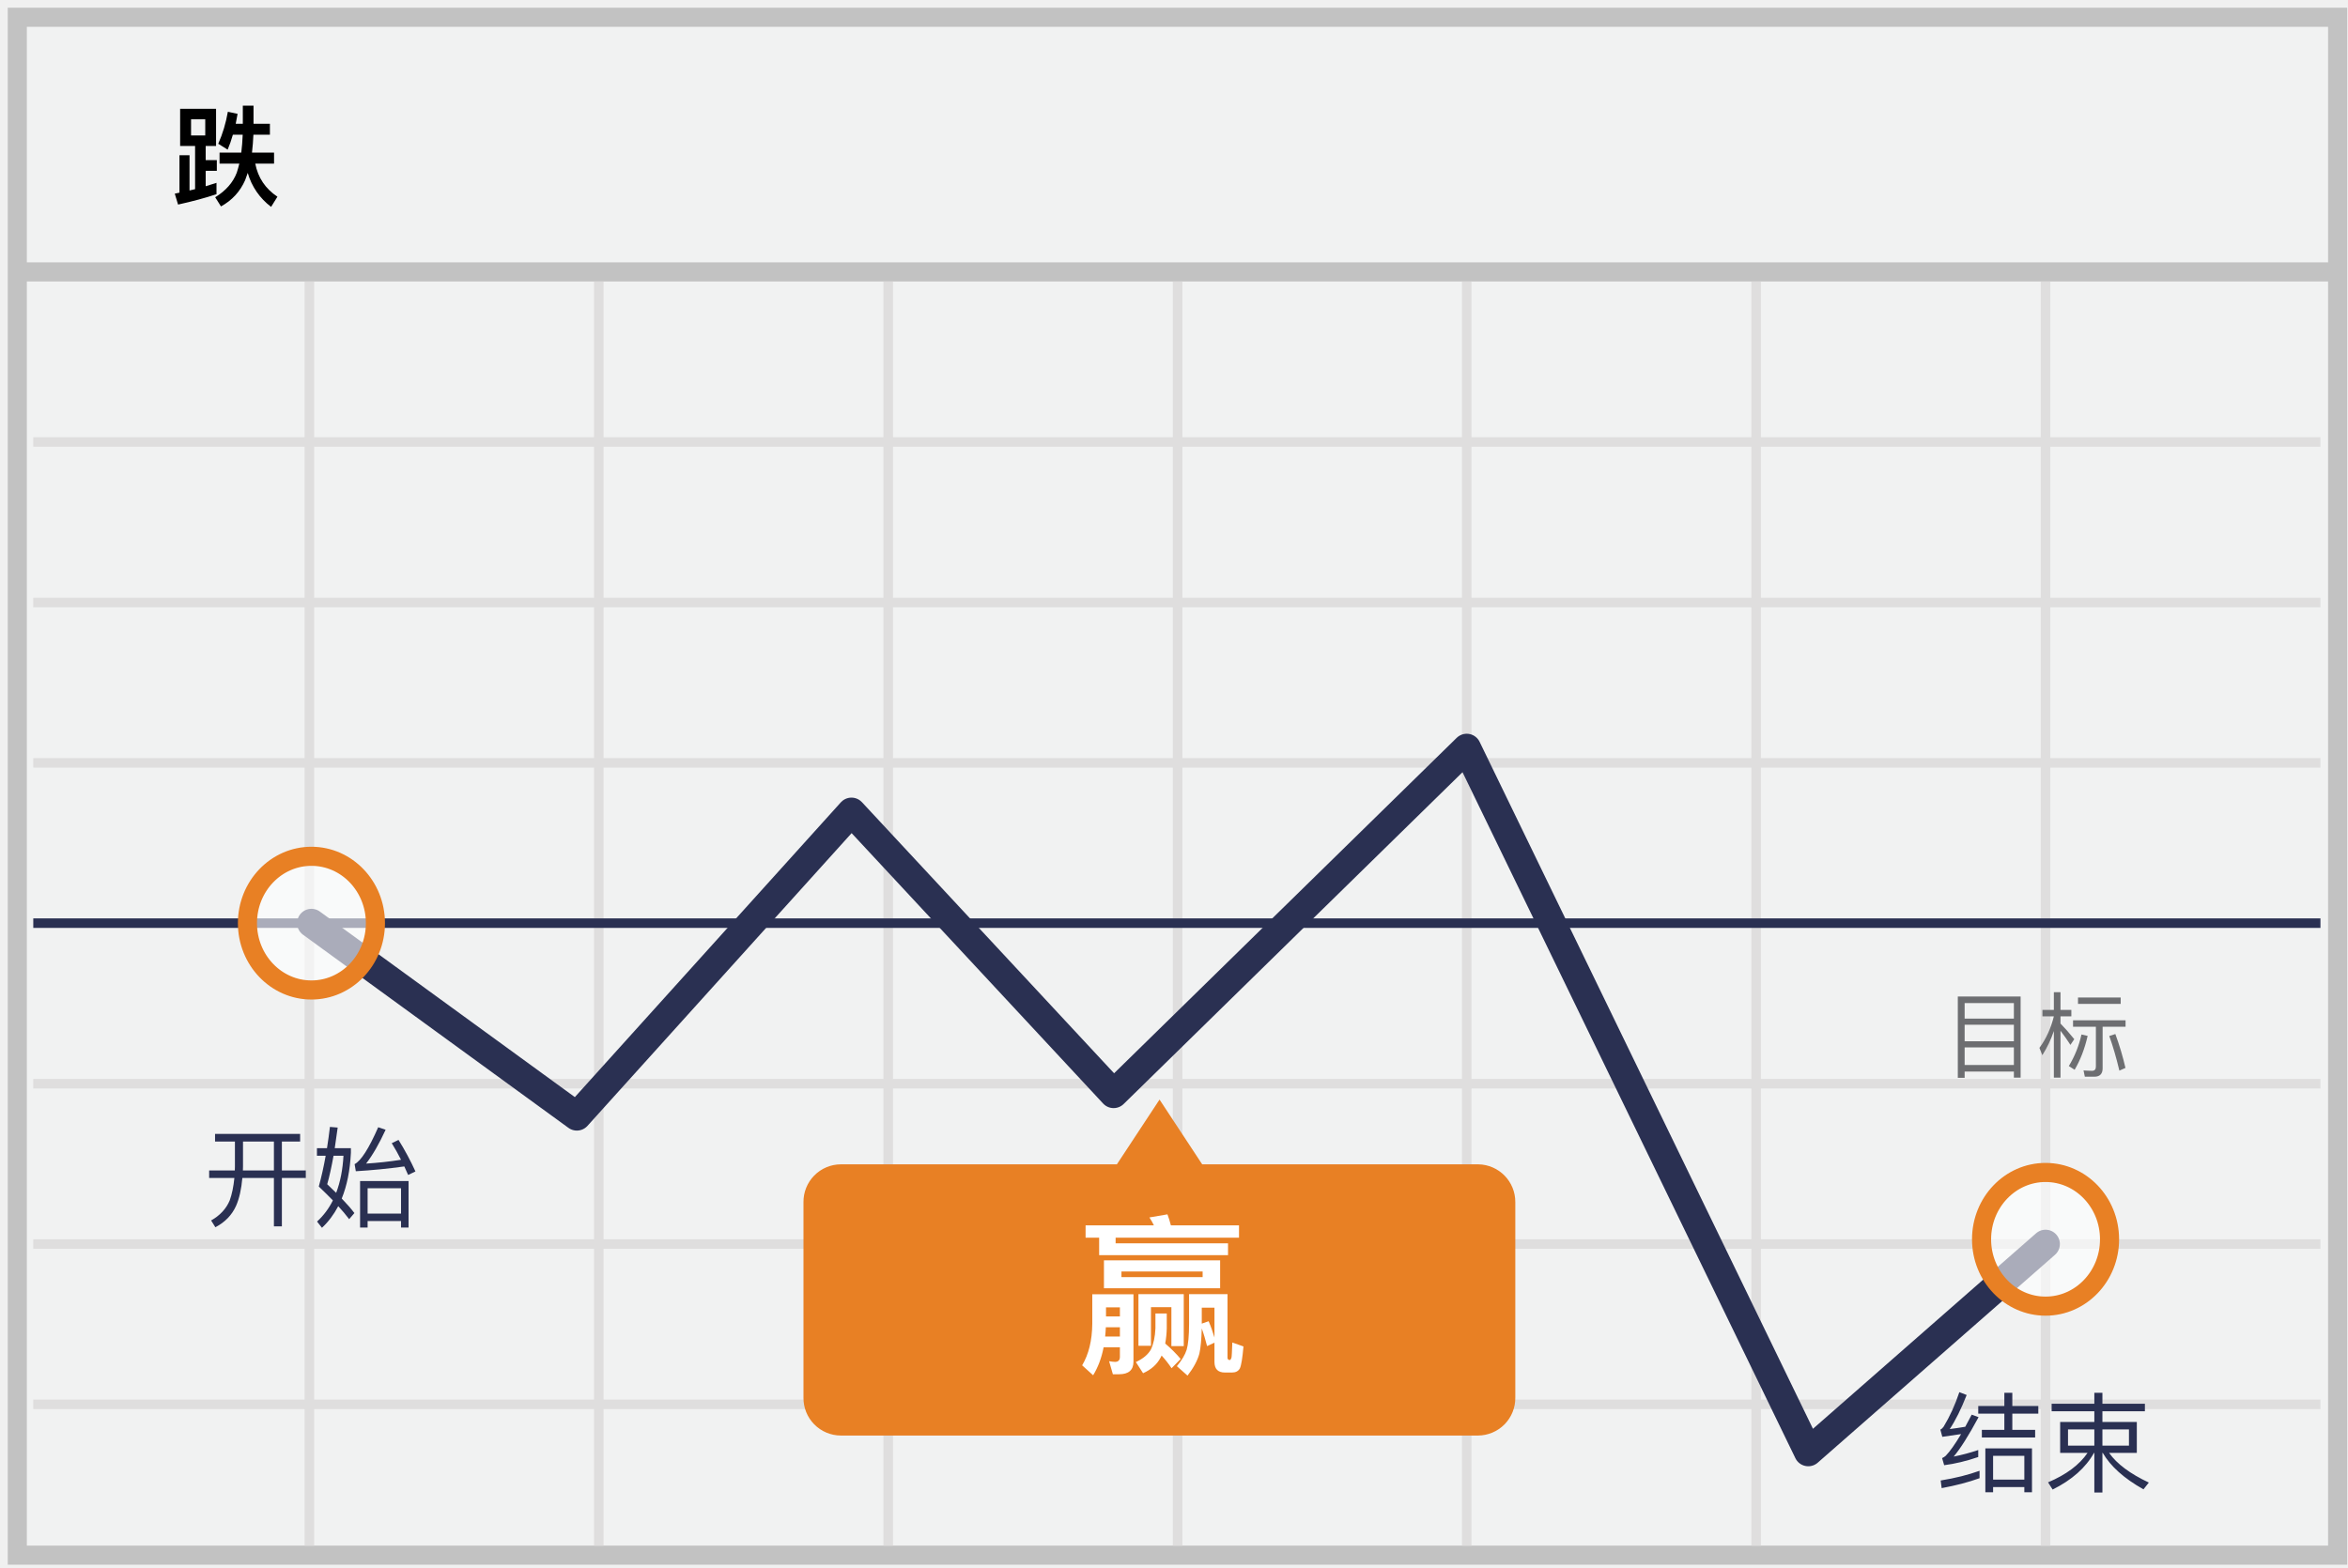
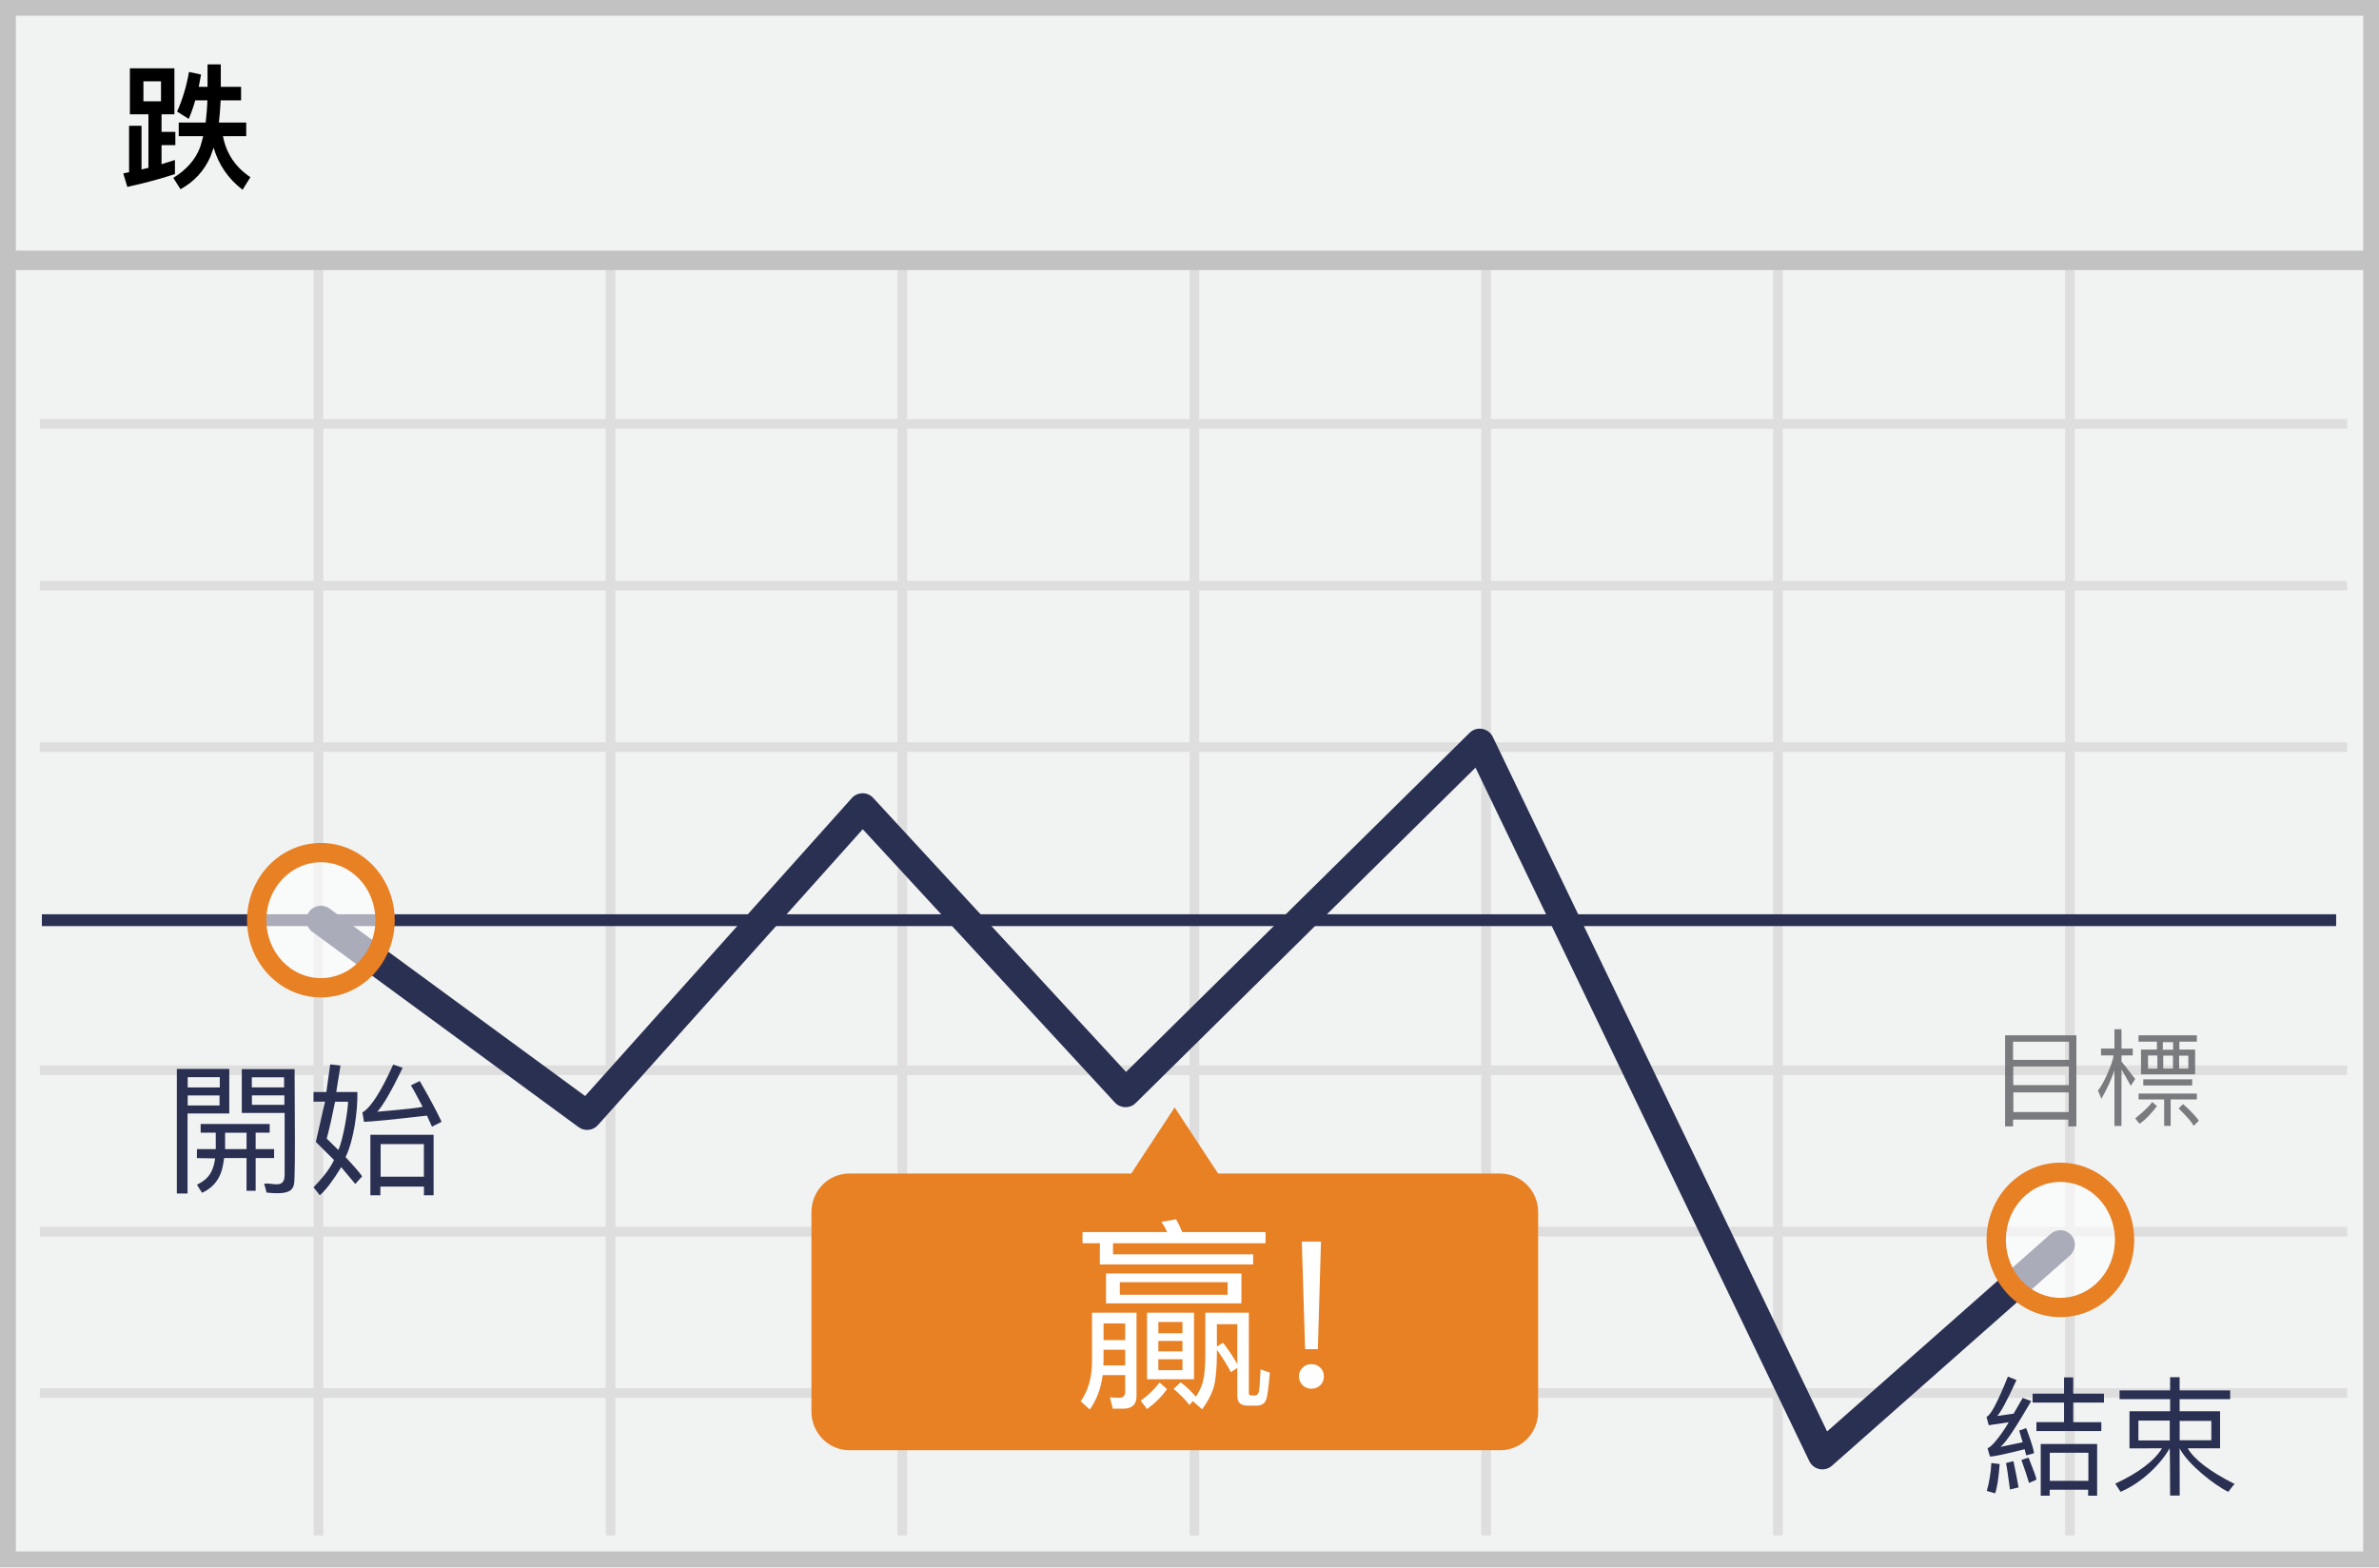
- <svg xmlns="http://www.w3.org/2000/svg" width="301" height="201">
-   <g transform="translate(2 2)" fill="none" fill-rule="evenodd">
-     <path stroke="#C2C2C2" stroke-width="2.448" fill="#F1F2F2" d="M.215.214h297.456V197.42H.215z" />
-     <path d="M.14 32.867h297.455" stroke="#C2C2C2" stroke-width="2.448" />
-     <path d="M2.266 54.673h293.202M2.266 75.266h293.202M2.266 95.821h293.202M2.266 136.97h293.202M2.266 157.525h293.202M2.266 178.08h293.202M37.658 34.118v162.09M74.76 34.118v162.09m37.102-162.09v162.09m37.101-162.09v162.09m37.063-162.09v162.09m37.102-162.09v162.09m37.1-162.09v162.09" stroke="#DFDEDE" stroke-width="1.224" />
-     <path d="M2.266 116.376h293.202" stroke="#2A3052" stroke-width="1.224" stroke-linejoin="round" />
-     <path stroke="#2A3052" stroke-width="3.672" stroke-linecap="round" stroke-linejoin="round" d="M37.924 116.376l34.025 24.765 35.203-39.024 33.607 36.142 45.266-44.334 43.785 90.26 30.418-26.66" />
-     <path d="M187.507 147.305h-35.393L146.646 139l-5.468 8.305h-35.393a4.81 4.81 0 0 0-3.404 1.434 4.798 4.798 0 0 0-1.38 3.42v25.069a4.798 4.798 0 0 0 1.38 3.421 4.81 4.81 0 0 0 3.404 1.433h81.684a4.81 4.81 0 0 0 3.403-1.433 4.798 4.798 0 0 0 1.381-3.421V152.16a4.82 4.82 0 0 0-4.746-4.855z" fill="#E88024" />
-     <ellipse cx="8.544" cy="9.188" rx="8.203" ry="8.571" opacity=".6" transform="translate(29.38 107.189)" fill="#FFF" />
-     <ellipse stroke="#E88024" stroke-width="2.448" cx="37.924" cy="116.376" rx="8.203" ry="8.571" />
-     <ellipse cx="8.595" cy="9.012" rx="8.203" ry="8.571" opacity=".6" transform="translate(251.633 147.906)" fill="#FFF" />
-     <ellipse stroke="#E88024" stroke-width="2.448" cx="260.228" cy="156.918" rx="8.203" ry="8.571" />
-     <path d="M21.092 11.954h4.606v4.76h-1.33v1.82h1.428v1.372h-1.428v1.974c.476-.14.938-.294 1.386-.434v1.456c-1.428.476-3.08.924-4.928 1.33l-.42-1.4.602-.126v-4.802h1.288v4.522c.252-.056.49-.112.714-.168v-5.544h-1.918v-4.76zm3.22 3.416v-2.072h-1.82v2.072h1.82zm3.542-.098c-.196.7-.42 1.33-.672 1.918l-1.204-.756c.574-1.288.98-2.66 1.232-4.102l1.246.266c-.084.448-.154.868-.238 1.274h.91v-2.324H30.5v2.324h2.1v1.4h-2.114a34.075 34.075 0 0 1-.182 2.296h2.828v1.414h-2.408c.35 1.806 1.302 3.22 2.842 4.242l-.812 1.302a8.292 8.292 0 0 1-2.996-4.354c-.112.336-.224.644-.336.938-.644 1.456-1.666 2.576-3.094 3.36l-.742-1.176c1.372-.84 2.296-1.904 2.772-3.164.112-.364.224-.742.322-1.148h-2.534v-1.414h2.786c.084-.714.154-1.484.182-2.296h-1.26z" fill="#000" fill-rule="nonzero" />
-     <path d="M25.568 143.402h10.906v.98h-2.338v3.71h3.066v.966h-3.066v6.202h-1.022v-6.202h-4.046c-.126 1.442-.392 2.632-.812 3.584-.532 1.176-1.414 2.086-2.646 2.73l-.546-.868c1.134-.644 1.932-1.498 2.38-2.562.294-.812.49-1.764.602-2.884h-3.234v-.966h3.29c0-.182.014-.35.014-.49v-3.22h-2.548v-.98zm3.584.98v3.22c0 .168-.014.336-.014.49h3.976v-3.71h-3.962zm11.144-1.876l.994.084a120.1 120.1 0 0 1-.378 2.646h2.072v.588c-.112 2.268-.504 4.214-1.176 5.866.658.686 1.204 1.302 1.624 1.862l-.672.784a21.617 21.617 0 0 0-1.4-1.666c-.56 1.064-1.246 1.988-2.086 2.772l-.63-.798a9.204 9.204 0 0 0 2.03-2.716 73.777 73.777 0 0 0-1.806-1.778c.336-1.218.63-2.534.882-3.948h-1.12v-.966h1.288c.14-.882.266-1.792.378-2.73zm.798 8.456c.532-1.4.84-2.982.938-4.76h-1.274c-.266 1.47-.532 2.688-.812 3.654.406.378.784.742 1.148 1.106zm9.282-1.512v5.964h-.966v-.84h-4.284v.84h-.966v-5.964h6.216zm-5.25 4.172h4.284v-3.248h-4.284v3.248zm-1.512-5.432l-.154-.91c.812-.42 1.82-1.988 3.024-4.732l.952.322c-.84 1.82-1.666 3.262-2.506 4.34a47.68 47.68 0 0 0 4.48-.49 26.867 26.867 0 0 0-1.19-2.128l.868-.42a35.347 35.347 0 0 1 2.17 4.046l-.938.448c-.168-.378-.322-.742-.49-1.092a77.818 77.818 0 0 1-6.216.616zM251.768 186.6v.952c-1.428.518-3.038.938-4.858 1.274l-.126-.98c1.904-.308 3.556-.728 4.984-1.246zm-2.59-10.08l.938.364c-.714 1.82-1.442 3.276-2.17 4.368a52.484 52.484 0 0 0 1.988-.294c.266-.504.546-1.022.826-1.554l.882.322c-1.274 2.366-2.338 4.046-3.192 5.054a24.89 24.89 0 0 0 3.15-.84v.896c-1.512.518-2.968.868-4.368 1.05l-.266-.91c.182-.084.336-.182.462-.294.532-.546 1.19-1.47 1.974-2.786-.798.126-1.596.238-2.408.35l-.252-.924c.154-.07.294-.196.42-.378.784-1.288 1.456-2.758 2.016-4.424zm2.422 1.778h3.346v-1.694h1.022v1.694h3.332v.98h-3.332v2.072h2.926v.98h-6.832v-.98h2.884v-2.072H251.6v-.98zm6.888 5.432v5.628h-.98v-.672h-4.004v.672h-.994v-5.628h5.978zm-4.984 4.004h4.004v-3.052h-4.004v3.052zm7.504-9.73h5.474v-1.4h1.036v1.4h5.446v.966h-5.446v1.372h4.41v3.962h-3.556c1.008 1.428 2.716 2.688 5.096 3.808l-.686.868c-2.478-1.386-4.214-2.94-5.222-4.676h-.042v5.082h-1.036v-5.082h-.042c-1.064 1.904-2.828 3.472-5.306 4.704l-.588-.924c2.324-.98 4.018-2.24 5.068-3.78H262.1v-3.962h4.382v-1.372h-5.474v-.966zm9.912 5.376v-2.086h-3.402v2.086h3.402zm-4.438 0v-2.086h-3.374v2.086h3.374z" fill="#2A3052" fill-rule="nonzero" />
-     <path d="M149.75 163.948v6.666h-1.584v-4.994h-2.618v4.95h-1.606v-6.622h5.808zm-2.838 7.876l-.132.264c-.462.88-1.21 1.54-2.244 2.002l-.924-1.43c.946-.44 1.584-.99 1.936-1.628.33-.704.528-1.606.572-2.706v-1.892h1.452v1.892a12.51 12.51 0 0 1-.198 1.958c.77.66 1.43 1.32 1.98 1.98l-1.166 1.188a13.248 13.248 0 0 0-1.276-1.628zm-9.746-16.698h8.756a8.727 8.727 0 0 0-.572-1.012l2.31-.396c.154.418.308.88.44 1.408h8.734v1.584h-15.818v.726h14.41v1.518h-16.522v-2.244h-1.738v-1.584zm2.354 4.488h14.894v3.586H139.52v-3.586zm12.65 2.156v-.726h-10.406v.726h10.406zm-12.408 6.424a18.77 18.77 0 0 1-.088 1.188h1.892v-1.188h-1.804zm1.804-1.386v-1.166h-1.782v1.166h1.782zm-2.09 3.96c-.264 1.386-.726 2.574-1.342 3.586l-1.408-1.276c.836-1.408 1.276-3.168 1.298-5.324v-3.784h5.28v8.646c0 1.056-.616 1.606-1.826 1.606h-.814l-.484-1.672c.264.044.528.088.77.088.396 0 .616-.22.616-.638v-1.232h-2.09zm16.456 3.234h-.902c-.902 0-1.342-.462-1.342-1.364v-2.464l-.946.44c-.22-.836-.44-1.606-.682-2.266-.044 1.386-.132 2.464-.308 3.234-.242.88-.748 1.826-1.518 2.816l-1.364-1.21c.638-.77 1.056-1.474 1.254-2.112.198-.682.308-1.782.308-3.322v-3.806h4.928v8.14c0 .198.088.308.286.308h.022c.066 0 .132-.11.198-.286.044-.176.066-.836.11-1.958l1.43.506c-.132 1.496-.286 2.442-.462 2.816-.198.352-.528.528-1.012.528zm-3.872-6.27l.88-.308c.286.66.528 1.364.748 2.09v-3.828h-1.628v2.046z" fill="#FFF" fill-rule="nonzero" />
-     <path d="M257.032 125.784v10.404h-.864v-.78h-6.312v.804h-.876v-10.428h8.052zm-7.176 8.784h6.312v-2.256h-6.312v2.256zm0-3.048h6.312v-2.112h-6.312v2.112zm0-2.904h6.312v-1.992h-6.312v1.992zm11.436-3.384h.852v2.268h1.392v.828h-1.392v.924c.588.6 1.176 1.272 1.764 2.004l-.492.732a25.109 25.109 0 0 0-1.272-1.812v6.012h-.852v-5.976a14.173 14.173 0 0 1-1.476 3.096l-.372-.936c.864-1.176 1.476-2.532 1.848-4.044h-1.464v-.828h1.464v-2.268zm3.54 5.424l.792.18c-.384 1.68-.948 3.12-1.668 4.344l-.744-.48a13.228 13.228 0 0 0 1.62-4.044zm4.344-.06a36.176 36.176 0 0 1 1.296 4.344l-.78.348c-.396-1.668-.828-3.144-1.296-4.44l.78-.252zm-2.688 5.472h-1.224l-.168-.804c.384.024.744.048 1.092.048.324 0 .492-.18.492-.528v-5.124h-2.928v-.828h6.732v.828h-2.94V135c0 .708-.36 1.068-1.056 1.068zm-2.1-10.152h5.472v.816h-5.472v-.816z" fill="#6D6E71" fill-rule="nonzero" />
+ <svg xmlns="http://www.w3.org/2000/svg" width="299px" height="197px" viewBox="0 0 299 197" version="1.1">
+   <g id="Page-1" stroke="none" stroke-width="1" fill="none" fill-rule="evenodd">
+     <g id="down">
+       <polygon id="Path" fill="#F1F2F2" points="0 0 299 0 299 197 0 197" />
+       <path d="M1.987,1.98 L1.987,195.02 L297.013,195.02 L297.013,1.98 L1.987,1.98 Z M299,0 L299,197 L0,197 L0,0 L299,0 Z" id="Path" fill="#C2C2C2" fill-rule="nonzero" />
+       <path d="M5,53.894 L5,52.687 L295,52.687 L295,53.894 L5,53.894 Z M5,74.221 L5,73.014 L295,73.014 L295,74.221 L5,74.221 Z M5,94.511 L5,93.304 L295,93.304 L295,94.511 L5,94.511 Z M5,135.129 L5,133.922 L295,133.922 L295,135.129 L5,135.129 Z M5,155.419 L5,154.212 L295,154.212 L295,155.419 L5,155.419 Z M5,175.709 L5,174.502 L295,174.502 L295,175.709 L5,175.709 Z M39.42,33 L40.629,33 L40.629,193 L39.42,193 L39.42,33 Z M76.129,33 L77.337,33 L77.337,193 L76.129,193 L76.129,33 Z M112.8,33 L114.008,33 L114.008,193 L112.8,193 L112.8,33 Z M149.508,33 L150.716,33 L150.716,193 L149.508,193 L149.508,33 Z M186.179,33 L187.387,33 L187.387,193 L186.179,193 L186.179,33 Z M222.85,33 L224.058,33 L224.058,193 L222.85,193 L222.85,33 Z M259.558,33 L260.767,33 L260.767,193 L259.558,193 L259.558,33 Z" id="Shape" fill="#DFDEDE" fill-rule="nonzero" />
+       <polygon id="Path" fill="#C2C2C2" fill-rule="nonzero" points="0.805 33.951 0.805 31.504 298.631 31.504 298.631 33.951" />
+       <path d="M188.509,147.514 L153.09,147.514 L147.635,139.206 L142.18,147.514 L106.76,147.514 C104.108,147.514 101.987,149.676 101.987,152.369 L101.987,177.443 C101.987,180.136 104.146,182.298 106.76,182.298 L188.547,182.298 C191.199,182.298 193.32,180.136 193.32,177.443 L193.32,152.369 C193.32,149.676 191.161,147.514 188.509,147.514 Z" id="Path" fill="#E88024" />
+       <path d="M16.326,8.587 L21.919,8.587 L21.919,14.367 L20.304,14.367 L20.304,16.577 L22.038,16.577 L22.038,18.243 L20.304,18.243 L20.304,20.64 C20.882,20.47 21.443,20.283 21.987,20.113 L21.987,21.881 C20.253,22.459 18.247,23.003 16.003,23.496 L15.493,21.796 L16.224,21.643 L16.224,15.812 L17.788,15.812 L17.788,21.303 C18.094,21.235 18.383,21.167 18.655,21.099 L18.655,14.367 L16.326,14.367 L16.326,8.587 Z M20.236,12.735 L20.236,10.219 L18.026,10.219 L18.026,12.735 L20.236,12.735 Z M24.537,12.616 C24.299,13.466 24.027,14.231 23.721,14.945 L22.259,14.027 C22.956,12.463 23.449,10.797 23.755,9.046 L25.268,9.369 C25.166,9.913 25.081,10.423 24.979,10.916 L26.084,10.916 L26.084,8.094 L27.75,8.094 L27.75,10.916 L30.3,10.916 L30.3,12.616 L27.733,12.616 C27.682,13.619 27.614,14.554 27.512,15.404 L30.946,15.404 L30.946,17.121 L28.022,17.121 C28.447,19.314 29.603,21.031 31.473,22.272 L30.487,23.853 C28.685,22.476 27.478,20.708 26.849,18.566 C26.713,18.974 26.577,19.348 26.441,19.705 C25.659,21.473 24.418,22.833 22.684,23.785 L21.783,22.357 C23.449,21.337 24.571,20.045 25.149,18.515 C25.285,18.073 25.421,17.614 25.54,17.121 L22.463,17.121 L22.463,15.404 L25.846,15.404 C25.948,14.537 26.033,13.602 26.067,12.616 L24.537,12.616 Z" id="跌" fill="#000000" fill-rule="nonzero" />
+       <g id="Group" transform="translate(5, 93)">
+         <polygon id="Path" fill="#2A3052" fill-rule="nonzero" points="0.262 23.411 0.262 21.926 288.613 21.926 288.613 23.411" />
+         <path d="M70.147,48.429 C69.523,49.126 68.472,49.236 67.718,48.682 L34.254,24.135 C33.445,23.541 33.27,22.403 33.864,21.594 C34.458,20.784 35.595,20.609 36.405,21.203 L68.538,44.775 L102.058,7.321 C102.773,6.522 104.021,6.513 104.748,7.301 L136.524,41.745 L179.703,-0.88 C180.591,-1.756 182.077,-1.498 182.618,-0.374 L224.637,86.933 L252.752,62.094 C253.504,61.429 254.653,61.5 255.318,62.252 C255.983,63.005 255.911,64.153 255.159,64.818 L225.244,91.248 C224.341,92.046 222.926,91.76 222.403,90.674 L180.446,3.495 L137.74,45.653 C137.009,46.375 135.824,46.348 135.127,45.592 L103.433,11.236 L70.147,48.429 Z" id="Path" fill="#2A3052" fill-rule="nonzero" />
+         <ellipse id="Oval" fill="#FFFFFF" opacity="0.6" cx="35.33" cy="22.669" rx="8.067" ry="8.496" />
+         <path d="M35.33,32.376 C30.191,32.376 26.051,28.017 26.051,22.669 C26.051,17.321 30.191,12.961 35.33,12.961 C40.469,12.961 44.609,17.321 44.609,22.669 C44.609,28.017 40.469,32.376 35.33,32.376 Z M35.33,29.953 C39.101,29.953 42.185,26.705 42.185,22.669 C42.185,18.632 39.101,15.385 35.33,15.385 C31.558,15.385 28.474,18.632 28.474,22.669 C28.474,26.705 31.558,29.953 35.33,29.953 Z" id="Oval" fill="#E88024" fill-rule="nonzero" />
+         <ellipse id="Oval" fill="#FFFFFF" opacity="0.6" cx="253.956" cy="62.855" rx="8.067" ry="8.496" />
+         <path d="M253.956,72.563 C248.816,72.563 244.677,68.204 244.677,62.856 C244.677,57.508 248.816,53.148 253.956,53.148 C259.095,53.148 263.235,57.508 263.235,62.856 C263.235,68.204 259.095,72.563 253.956,72.563 Z M253.956,70.14 C257.727,70.14 260.811,66.892 260.811,62.856 C260.811,58.819 257.727,55.572 253.956,55.572 C250.184,55.572 247.1,58.819 247.1,62.856 C247.1,66.892 250.184,70.14 253.956,70.14 Z" id="Oval" fill="#E88024" fill-rule="nonzero" />
+       </g>
+       <g id="Group" transform="translate(21.346, 133.166)" fill="#2A3052" fill-rule="nonzero">
+         <path d="M2.227,16.857 L0.88,16.857 L0.88,1.197 L7.471,1.197 L7.471,6.801 L2.226,6.801 L2.226,16.857 L2.227,16.857 Z M2.244,2.235 L2.244,3.525 L6.279,3.525 L6.279,2.235 L2.244,2.235 Z M6.247,4.534 L2.244,4.534 L2.244,5.792 L6.247,5.792 L6.247,4.534 Z M9.042,6.73 L9.042,1.228 L15.68,1.228 C15.73,8.846 15.73,13.206 15.68,14.307 C15.605,15.958 15.992,17.158 12.155,16.743 C12.085,16.431 11.984,16.063 11.853,15.641 C12.785,15.417 14.428,16.41 14.428,14.515 L14.428,6.731 L9.042,6.731 L9.042,6.73 Z M10.315,4.527 L10.315,5.712 L14.396,5.712 L14.396,4.527 L10.316,4.527 L10.315,4.527 Z M10.304,2.254 L10.304,3.521 L14.36,3.521 L14.36,2.254 L10.304,2.254 Z" id="Shape" />
+         <path d="M12.55,8.122 L12.55,9.212 L10.784,9.212 L10.784,11.276 L13.104,11.276 L13.104,12.407 L10.784,12.407 L10.784,16.519 L9.64,16.519 L9.64,12.407 C8.408,12.412 7.47,12.412 6.825,12.407 C6.668,13.141 6.668,15.567 4.055,16.77 C3.829,16.438 3.613,16.1 3.409,15.754 C4.294,15.287 5.406,14.704 5.69,12.446 L3.398,12.41 L3.408,11.276 L5.772,11.276 L5.772,9.212 L3.872,9.212 L3.872,8.122 L12.55,8.122 Z M9.643,9.22 L6.945,9.22 L6.945,11.278 L9.643,11.278 L9.643,9.22 Z M20.155,0.628 L21.448,0.774 L20.915,4.101 C21.087,4.113 21.973,4.113 23.573,4.101 C23.618,6.543 23.113,10.188 22.086,12.283 C23.19,13.47 23.885,14.276 24.17,14.701 L23.308,15.661 L21.539,13.548 C20.507,15.24 19.609,16.42 18.846,17.086 C18.718,16.903 18.456,16.57 18.059,16.086 C19.059,15.019 20.045,13.928 20.632,12.646 L18.352,10.374 L19.499,5.312 L18.059,5.312 L18.059,4.101 L19.673,4.101 L20.155,0.628 Z M22.401,5.32 L20.769,5.32 C20.419,7.096 20.069,8.642 19.719,9.956 C20.325,10.546 20.811,11.025 21.179,11.392 C21.803,10.059 22.401,6.268 22.401,5.32 Z M28.071,0.651 L29.262,1.06 C27.894,3.897 26.832,5.738 26.076,6.584 C29.524,6.284 31.423,6.074 31.771,5.956 C30.927,4.354 30.436,3.456 30.299,3.264 L31.411,2.724 C32.611,4.789 33.525,6.497 34.154,7.848 L32.946,8.457 L32.316,7.069 C27.958,7.571 25.32,7.831 24.403,7.849 C24.343,7.453 24.276,7.058 24.202,6.664 C25.234,6.096 26.524,4.092 28.072,0.651 L28.071,0.651 Z M31.937,17.086 L31.937,15.989 L26.462,15.989 L26.462,17.086 L25.205,17.086 L25.205,9.479 L33.151,9.479 L33.151,17.086 L31.937,17.086 Z M31.927,10.65 L26.493,10.65 L26.493,14.748 L31.928,14.748 L31.928,10.65 L31.927,10.65 Z" id="Shape" />
+       </g>
+       <g id="Group" transform="translate(249.346, 172.166)" fill="#2A3052" fill-rule="nonzero">
+         <path d="M3.013,0.874 L4.093,1.308 C2.916,3.886 2.107,5.391 1.665,5.823 L3.73,5.535 L4.872,3.555 L5.942,3.95 C4.242,6.877 2.801,9.16 2.073,9.712 L4.872,9.127 L4.435,7.659 L5.313,7.351 C5.963,9.092 6.287,10.145 6.287,10.509 C5.739,10.656 5.415,10.746 5.313,10.781 L5.118,10.004 C2.716,10.615 1.264,10.921 0.763,10.921 C0.648,10.572 0.546,10.22 0.457,9.864 C1.154,9.696 2.718,7.351 3.111,6.612 L0.61,6.987 C0.508,6.609 0.412,6.258 0.322,5.936 C0.83,5.776 1.727,4.089 3.012,0.874 L3.013,0.874 Z M4.712,11.364 C5.116,11.212 5.416,11.113 5.612,11.067 C6.269,12.703 6.598,13.617 6.598,13.807 C6.544,13.865 6.234,14.01 5.67,14.239 C5.42,13.395 5.1,12.436 4.712,11.364 Z M3.71,11.512 C3.787,11.811 4.354,14.69 4.354,14.806 L3.27,15.066 C3.043,13.278 2.877,12.172 2.77,11.748 C3.187,11.621 3.266,11.621 3.71,11.512 Z M0.937,11.74 L1.98,11.866 C1.843,13.689 1.65,14.918 1.401,15.551 C0.91,15.401 0.563,15.3 0.362,15.245 C0.672,14.162 0.865,12.993 0.937,11.739 L0.937,11.74 Z M6.114,3.018 L6.114,4.14 L10.071,4.14 L10.071,6.6 L6.599,6.6 L6.599,7.719 L14.755,7.719 L14.755,6.601 L11.225,6.601 L11.225,4.14 L15.087,4.14 L15.087,3.018 L11.225,3.018 L11.225,0.972 L10.071,0.972 L10.071,3.018 L6.114,3.018 Z M13.096,15.846 L13.096,15.098 L8.265,15.098 L8.265,15.846 L7.138,15.846 L7.138,9.346 L14.228,9.346 L14.228,15.846 L13.096,15.846 Z M13.128,10.449 L8.278,10.449 L8.278,13.982 L13.128,13.982 L13.128,10.449 Z M23.4,2.61 L23.4,0.952 L24.596,0.952 L24.596,2.609 L30.95,2.609 L30.95,3.712 L24.596,3.712 L24.596,5.232 L29.679,5.232 L29.679,9.889 L25.616,9.889 C26.432,11.305 28.395,12.799 31.502,14.371 C31.44,14.41 31.179,14.739 30.717,15.361 C28.977,14.527 25.617,11.887 24.596,9.889 L24.606,15.828 L23.4,15.828 C23.392,11.746 23.37,9.77 23.335,9.9 C22.273,11.785 19.935,14.187 17.169,15.36 L16.504,14.337 C19.436,12.968 21.396,11.486 22.384,9.889 L18.296,9.899 L18.296,5.232 L23.4,5.232 L23.4,3.712 L17.05,3.712 L17.05,2.609 L23.4,2.609 L23.4,2.61 Z M23.356,6.408 L19.416,6.408 L19.416,8.9 L23.356,8.9 L23.356,6.408 Z M24.602,8.874 L28.58,8.874 L28.58,6.442 L24.602,6.442 L24.602,8.874 Z" id="Shape" />
+       </g>
+       <g id="Group" opacity="0.9" transform="translate(251.346, 129.166)" fill="#6D6E71" fill-rule="nonzero">
+         <path d="M14.403,12.37 L15.288,12.37 L15.288,5.237 L16.458,7.327 L17.013,6.467 C15.97,5.112 15.395,4.382 15.288,4.279 L15.298,3.504 L16.708,3.504 L16.708,2.644 L15.298,2.644 L15.288,0.21 L14.403,0.21 L14.403,2.643 L12.716,2.643 L12.716,3.503 L14.296,3.503 C14.199,4.469 12.97,7.233 12.332,7.904 C12.344,7.908 12.487,8.259 12.762,8.957 C13.503,7.629 13.897,6.832 14.403,5.361 L14.403,12.369 L14.403,12.37 Z M0.661,12.421 L0.661,0.971 L9.624,0.971 L9.624,12.421 L8.607,12.421 L8.607,11.571 L1.662,11.571 L1.662,12.421 L0.662,12.421 L0.661,12.421 Z M8.696,1.783 L1.663,1.783 L1.663,4.058 L8.696,4.058 L8.696,1.783 Z M8.673,4.888 L1.686,4.888 L1.686,7.23 L8.673,7.23 L8.673,4.888 Z M8.66,8.151 L1.7,8.151 L1.7,10.621 L8.66,10.621 L8.66,8.151 Z M17.43,0.972 L24.763,0.972 L24.763,1.772 L22.563,1.772 L22.563,2.765 L24.544,2.765 L24.544,5.882 L17.741,5.882 L17.741,2.765 L19.743,2.765 L19.743,1.772 L17.43,1.772 L17.43,0.972 Z M21.776,1.833 L20.486,1.833 L20.486,2.783 L21.776,2.783 L21.776,1.833 Z M22.534,3.538 L22.534,5.158 L23.687,5.158 L23.687,3.538 L22.534,3.538 Z M21.761,3.528 L20.538,3.528 L20.538,5.155 L21.761,5.155 L21.761,3.528 Z M19.801,3.507 L18.627,3.507 L18.627,5.17 L19.801,5.17 L19.801,3.507 Z M24.175,6.509 L24.175,7.282 L18.028,7.282 L18.028,6.509 L24.175,6.509 Z M24.763,8.295 L24.763,9.034 L21.469,9.034 L21.469,12.364 L20.652,12.364 L20.652,9.034 L17.44,9.034 L17.44,8.294 L24.763,8.295 Z" id="Shape" />
+         <path d="M22.47,10.163 C22.748,9.883 22.937,9.705 23.036,9.627 C23.382,9.89 24.576,11.055 25.011,11.713 C24.861,11.873 24.647,12.086 24.366,12.349 C24.151,11.925 23.519,11.196 22.47,10.163 Z M19.142,9.356 C19.432,9.604 19.634,9.776 19.748,9.87 C19.028,10.826 18.303,11.57 17.576,12.104 C17.377,11.886 17.19,11.658 17.013,11.421 C18.161,10.491 18.87,9.804 19.142,9.356 Z" id="Shape" />
+       </g>
+       <path d="M138.697,169.667 L138.697,171.169 C138.697,171.325 138.671,171.48 138.671,171.636 L141.417,171.636 L141.417,169.666 L138.697,169.666 L138.697,169.667 Z M141.417,168.45 L141.417,166.352 L138.697,166.352 L138.697,168.45 L141.417,168.45 Z M138.593,172.853 C138.36,174.563 137.816,176.013 136.962,177.179 L135.822,176.143 C136.754,174.847 137.221,173.216 137.247,171.247 L137.247,165.005 L142.841,165.005 L142.841,175.521 C142.841,176.557 142.271,177.075 141.158,177.075 L139.863,177.075 L139.5,175.65 C139.914,175.676 140.329,175.702 140.691,175.702 C141.158,175.702 141.417,175.443 141.417,174.977 L141.417,172.853 L138.593,172.853 Z M138.231,156.276 L136.055,156.276 L136.055,154.877 L146.701,154.877 C146.496,154.426 146.253,153.993 145.975,153.582 L147.815,153.272 C148.099,153.763 148.358,154.307 148.591,154.877 L159.056,154.877 L159.056,156.276 L139.889,156.276 L139.889,157.675 L157.502,157.675 L157.502,158.944 L138.231,158.944 L138.231,156.276 Z M157.994,176.686 L156.776,176.686 C155.922,176.686 155.507,176.272 155.507,175.495 L155.507,171.946 L154.704,172.49 C154.264,171.61 153.668,170.677 152.943,169.667 L152.943,170.107 C152.943,171.869 152.813,173.242 152.606,174.174 C152.347,175.106 151.856,176.117 151.078,177.153 L149.912,176.117 L149.498,176.609 C148.907,175.867 148.238,175.19 147.504,174.589 L148.384,173.759 C149.084,174.278 149.731,174.899 150.301,175.573 C150.715,174.925 151.001,174.329 151.156,173.785 C151.363,173.06 151.492,171.817 151.492,170.107 L151.492,165.005 L156.958,165.005 L156.958,175.081 C156.958,175.288 157.061,175.417 157.294,175.417 L157.761,175.417 C157.942,175.417 158.097,175.262 158.201,175.003 C158.279,174.718 158.356,173.76 158.434,172.128 L159.6,172.542 C159.444,174.407 159.289,175.572 159.108,176.013 C158.9,176.453 158.512,176.686 157.994,176.686 Z M152.943,169.253 L153.72,168.786 C154.497,169.822 155.093,170.703 155.507,171.48 L155.507,166.455 L152.943,166.455 L152.943,169.253 Z M144.163,165.005 L150.068,165.005 L150.068,173.371 L144.162,173.371 L144.162,165.005 L144.163,165.005 Z M148.617,172.231 L148.617,170.859 L145.587,170.859 L145.587,172.231 L148.617,172.231 Z M145.587,169.874 L148.617,169.874 L148.617,168.554 L145.587,168.554 L145.587,169.874 Z M145.587,167.594 L148.617,167.594 L148.617,166.17 L145.587,166.17 L145.587,167.595 L145.587,167.594 Z M145.742,173.785 L146.675,174.615 C146.001,175.573 145.147,176.402 144.162,177.127 L143.359,176.065 C144.269,175.435 145.073,174.666 145.742,173.785 Z M139.008,160.083 L156.025,160.083 L156.025,163.839 L139.008,163.839 L139.008,160.083 Z M154.29,162.751 L154.29,161.171 L140.743,161.171 L140.743,162.751 L154.29,162.751 Z M163.614,156.069 L166.024,156.069 L165.634,169.589 L164.029,169.589 L163.614,156.069 Z M164.806,171.48 C165.272,171.48 165.635,171.61 165.946,171.92 C166.231,172.205 166.386,172.568 166.386,173.008 C166.386,173.475 166.231,173.838 165.946,174.122 C165.635,174.407 165.246,174.562 164.806,174.562 C164.366,174.562 164.003,174.407 163.718,174.122 C163.414,173.832 163.245,173.428 163.252,173.008 C163.252,172.568 163.407,172.205 163.718,171.921 C164.003,171.61 164.366,171.481 164.806,171.481 L164.806,171.48 Z" id="Shape" fill="#FFFFFF" fill-rule="nonzero" />
+     </g>
  </g>
</svg>
